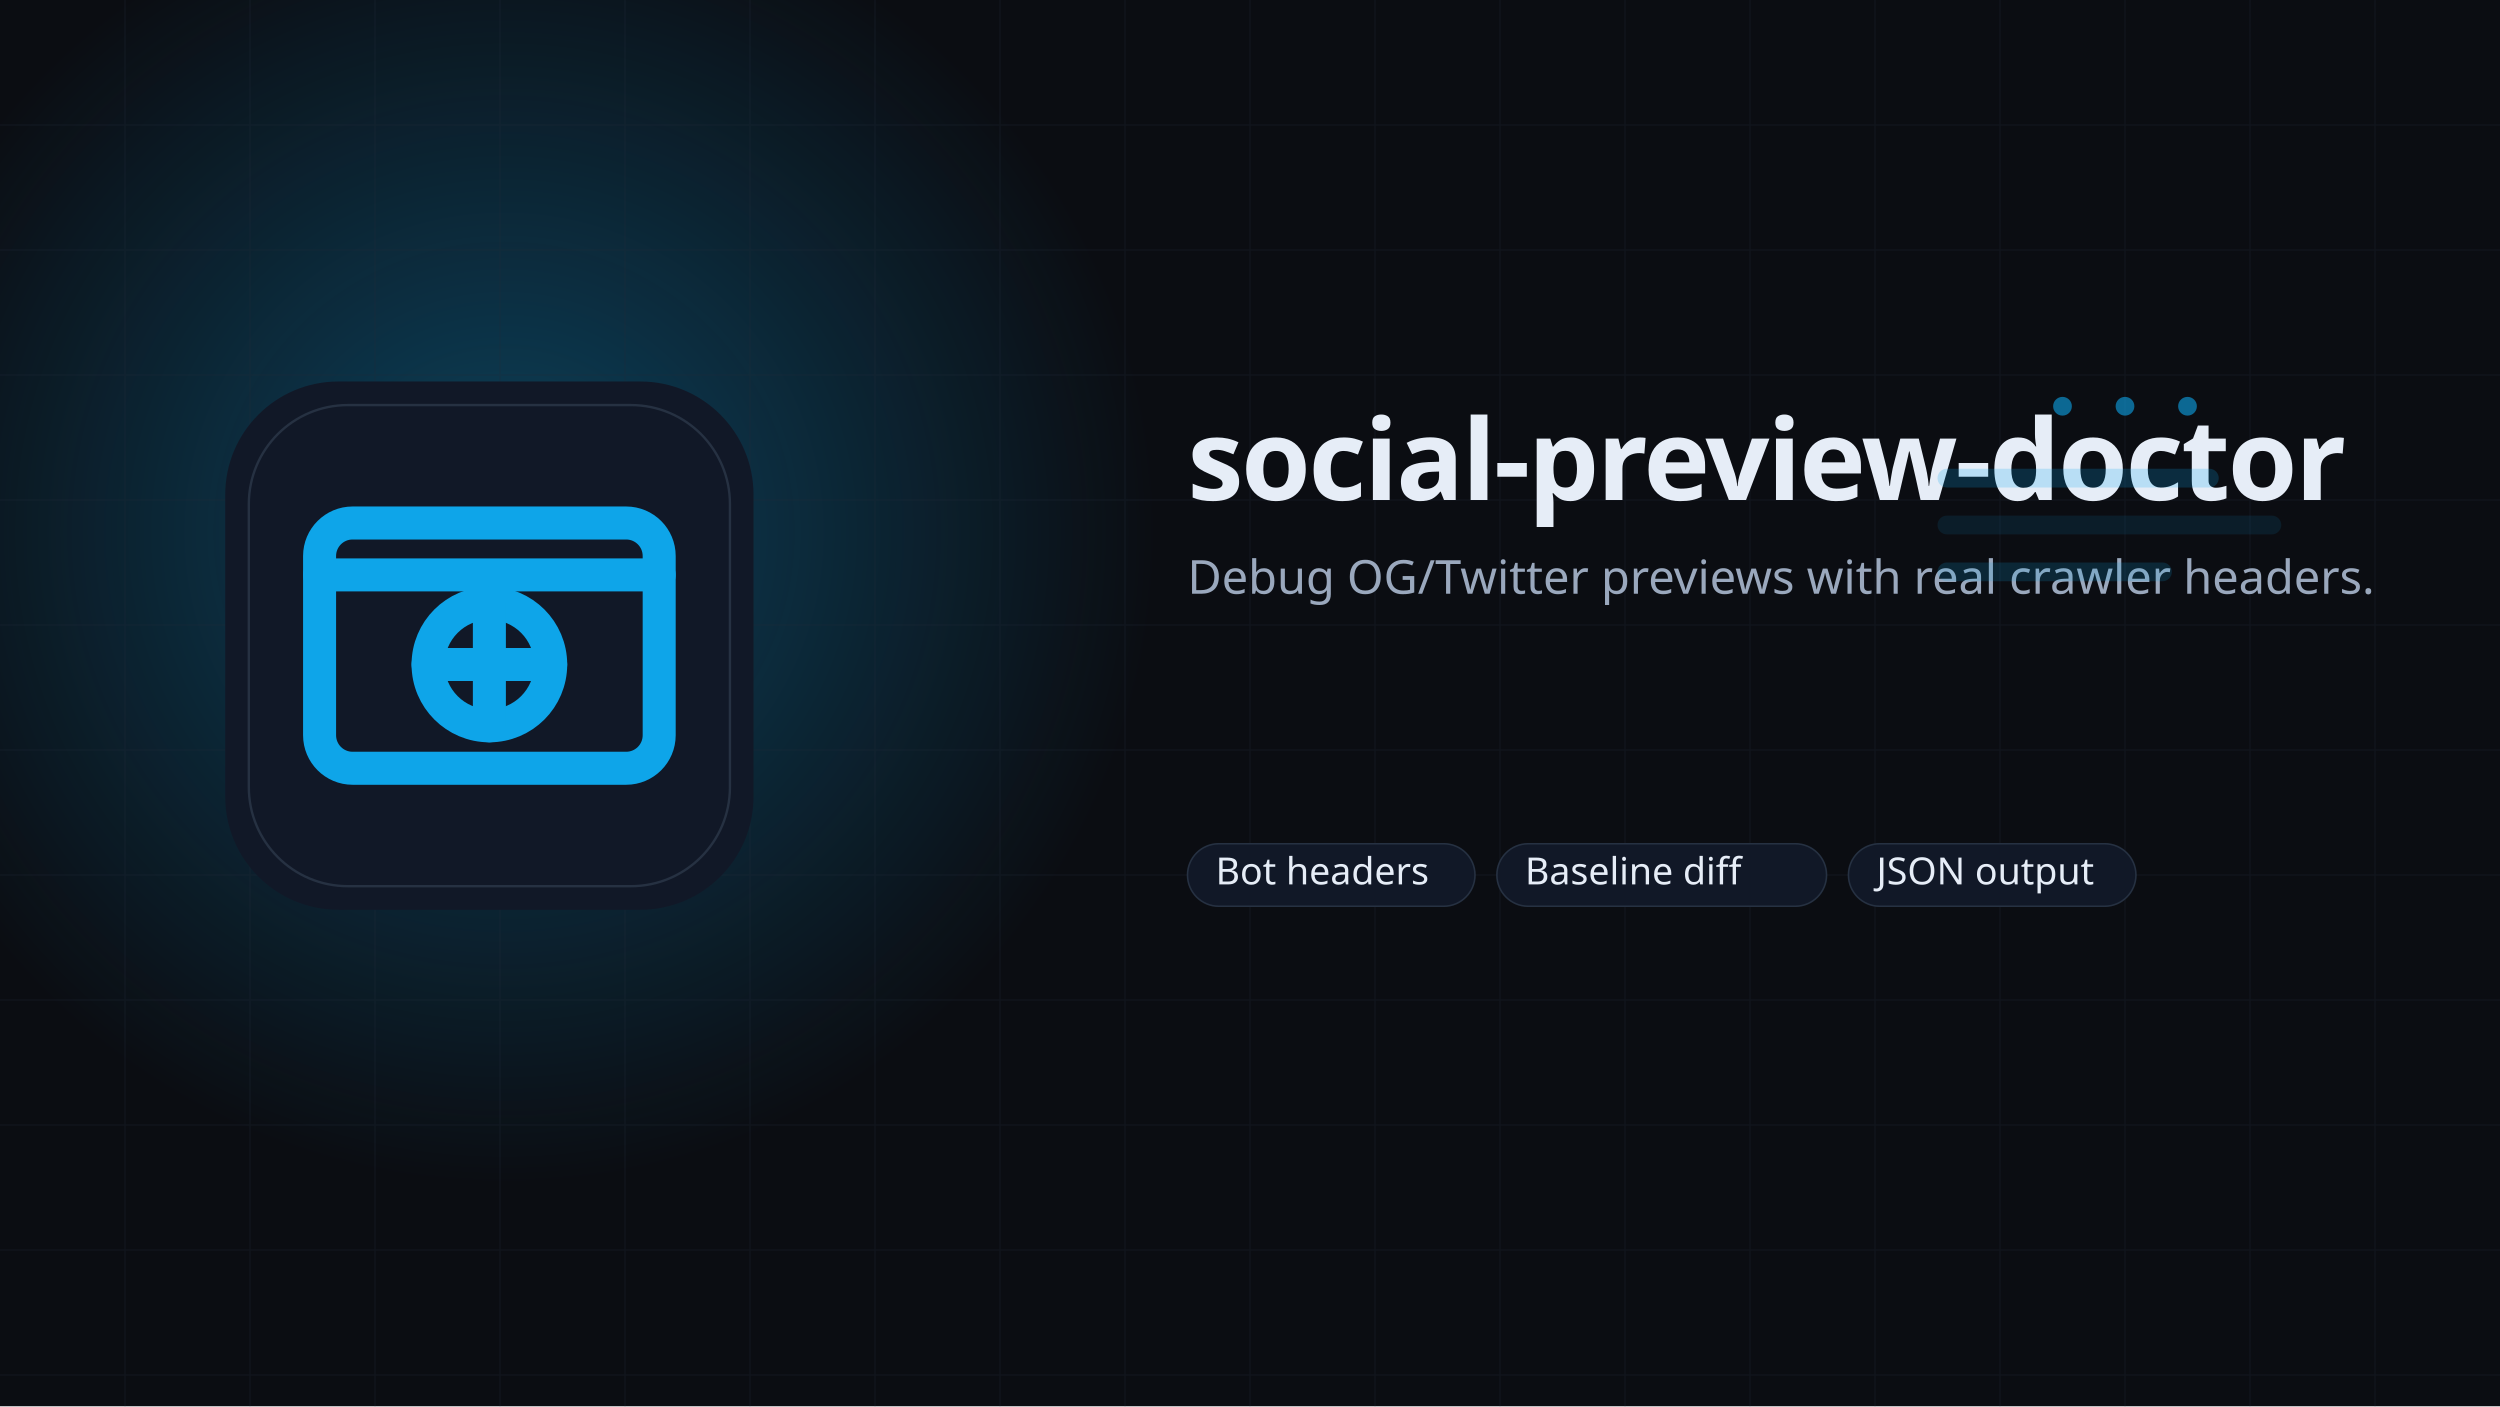
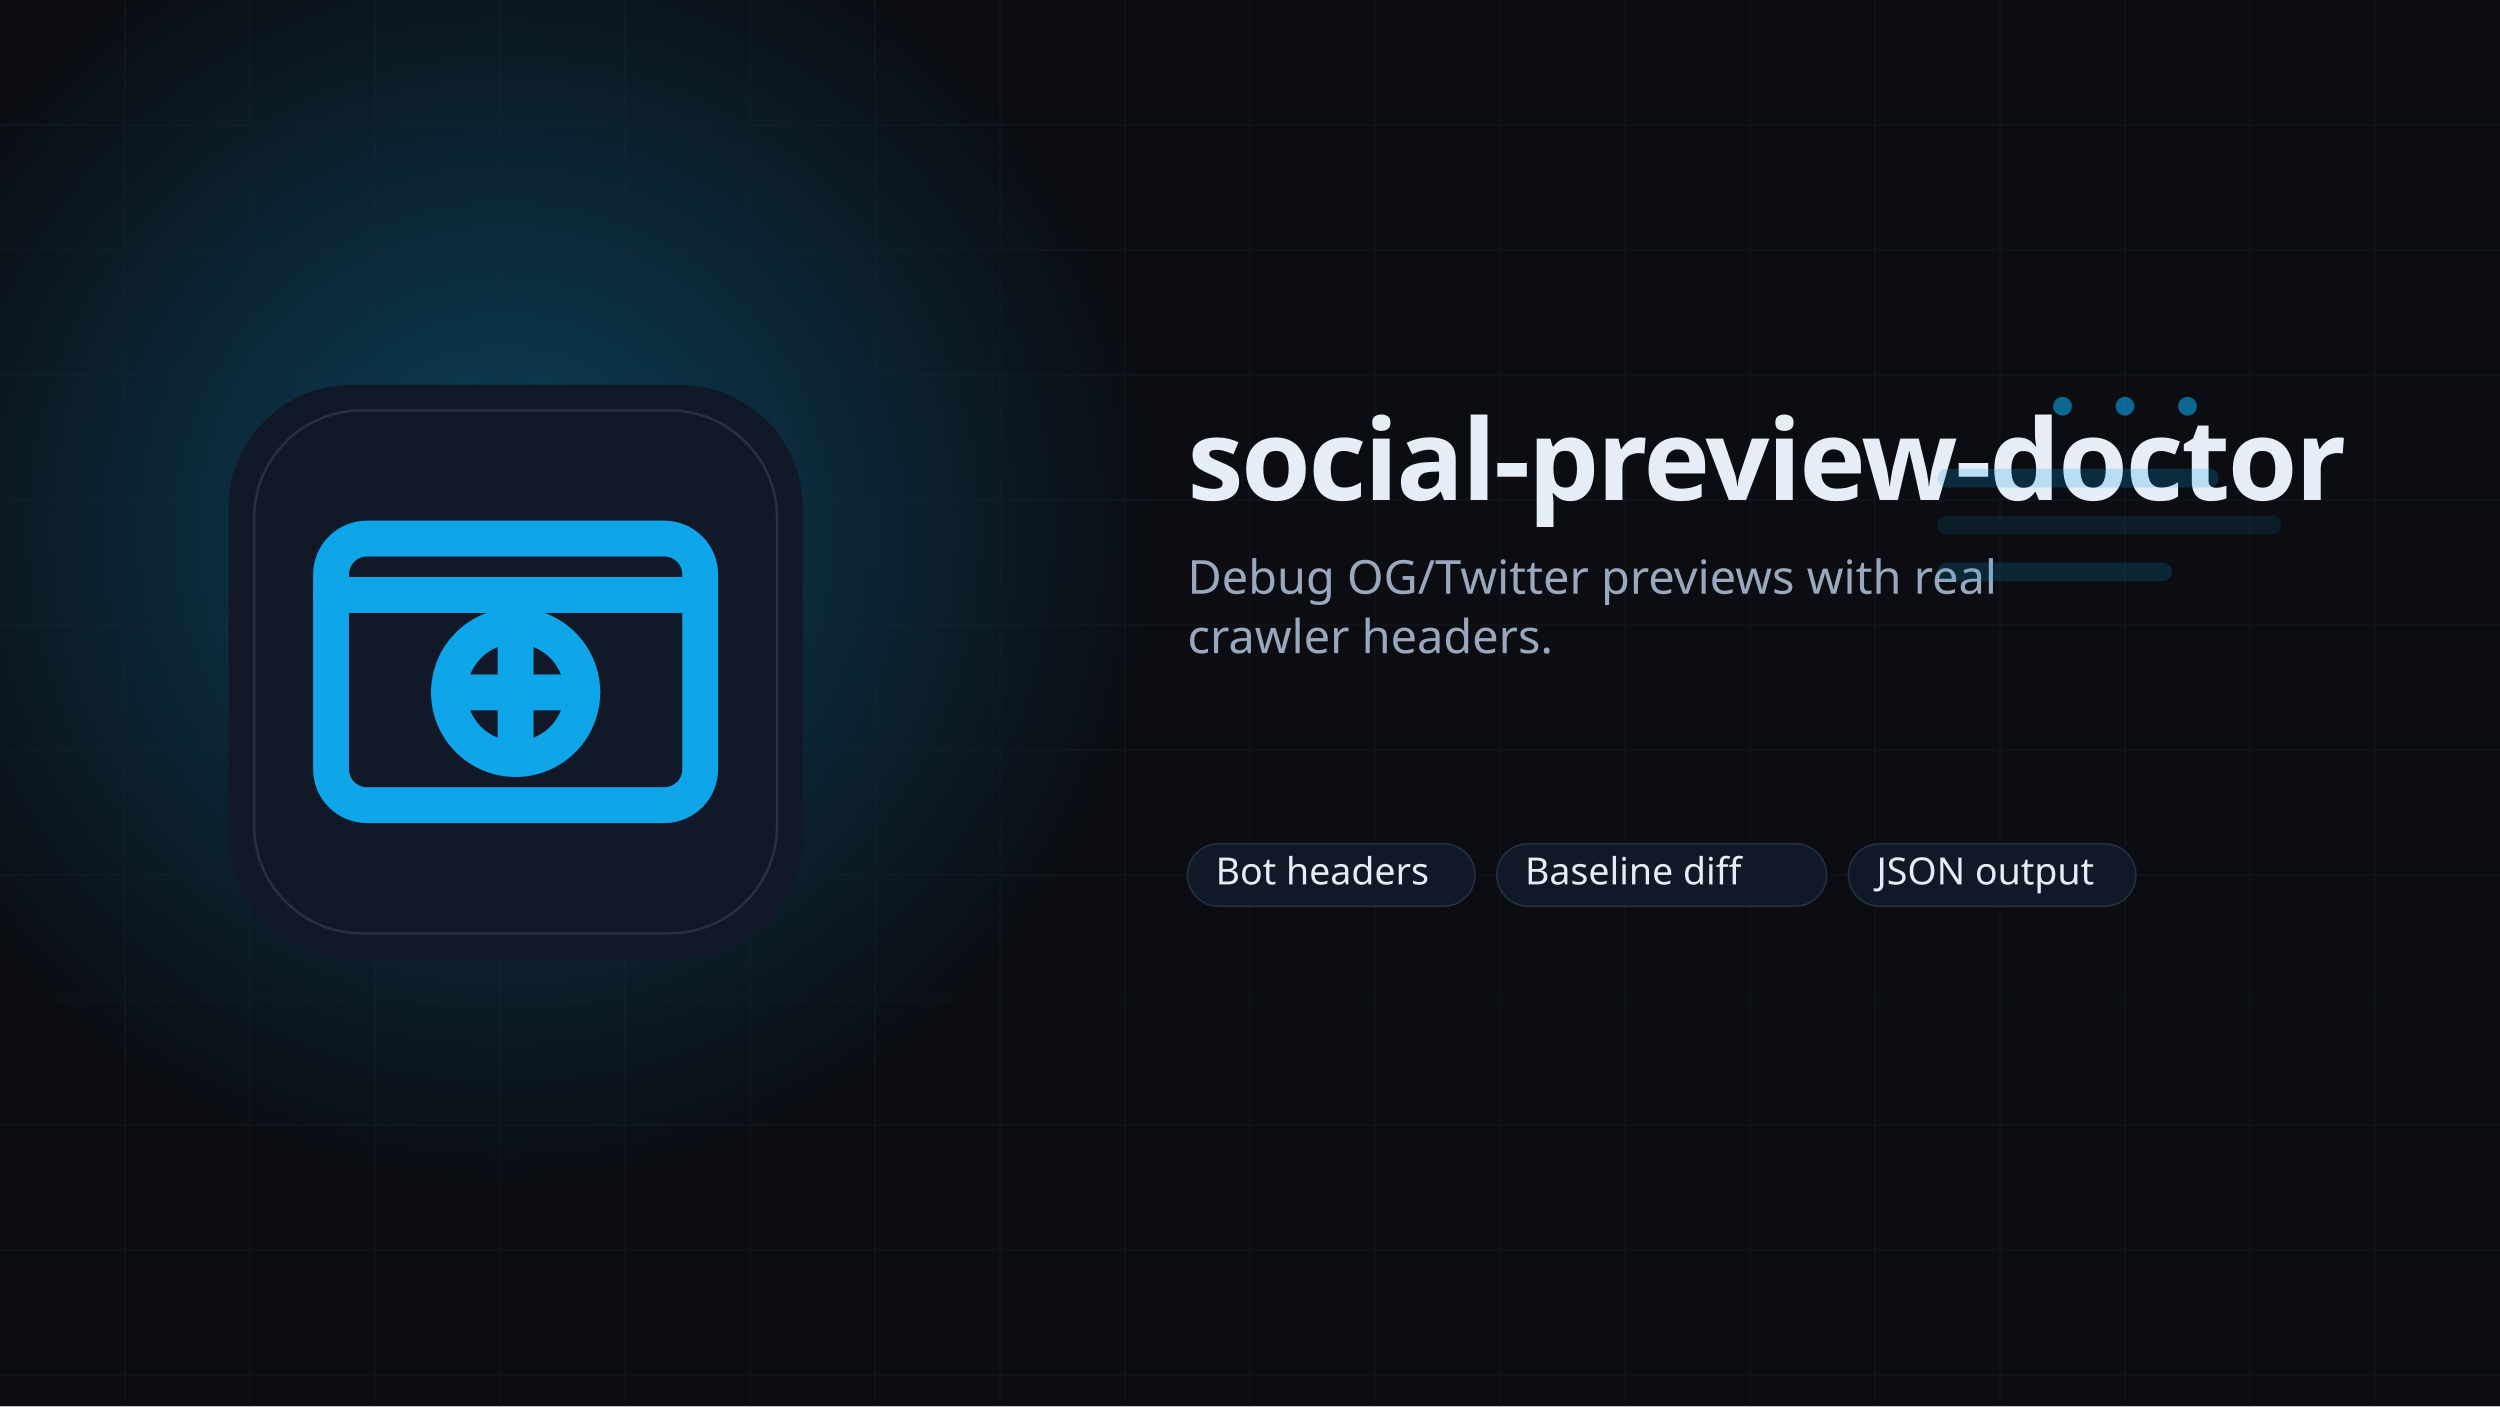
<svg xmlns="http://www.w3.org/2000/svg" width="1600" height="900" fill="none" style="color-scheme:light dark" viewBox="0 0 1600 900">
  <style>text{font-family:"Space Grotesk","Sora","IBM Plex Sans",sans-serif}</style>
  <defs>
    <radialGradient id="glow" cx="0" cy="0" r="1" gradientTransform="rotate(45 -250.416 556.274)scale(420)" gradientUnits="userSpaceOnUse">
      <stop stop-color="#0EA5E9" stop-opacity=".35" />
      <stop offset="1" stop-color="#0EA5E9" stop-opacity="0" />
    </radialGradient>
  </defs>
  <path fill="#0B0D12" d="M0 0h1600v900H0z" />
  <path fill="url(#glow)" d="M0 0h1600v900H0z" />
  <path stroke="#1F2A37" d="M80 0v900M160 0v900M240 0v900M320 0v900M400 0v900M480 0v900M560 0v900M640 0v900M720 0v900M800 0v900M880 0v900M960 0v900m80-900v900m80-900v900m80-900v900m80-900v900m80-900v900m80-900v900m80-900v900M0 80h1600M0 160h1600M0 240h1600M0 320h1600M0 400h1600M0 480h1600M0 560h1600M0 640h1600M0 720h1600M0 800h1600M0 880h1600" opacity=".25" />
-   <g transform="translate(120 220)scale(.7547)">
+   <g transform="translate(120 220)scale(.8203)">
    <rect width="448" height="448" x="32" y="32" fill="#111827" rx="96" />
    <rect width="408" height="408" x="52" y="52" stroke="#263142" stroke-width="2" rx="84" />
    <rect width="288" height="208" x="112" y="152" stroke="#0EA5E9" stroke-width="28" rx="28" />
    <path stroke="#0EA5E9" stroke-linecap="round" stroke-width="28" d="M112 196h288" />
    <circle cx="256" cy="272" r="52" stroke="#0EA5E9" stroke-width="28" />
    <path stroke="#0EA5E9" stroke-linecap="round" stroke-width="28" d="M256 220v104m-52-52h104" />
  </g>
  <text x="760" y="320" fill="#E6EDF7" font-size="72" font-weight="700" letter-spacing="-.02em">social-preview-doctor</text>
-   <text x="760" y="380" fill="#9AA8BD" font-size="30">Debug OG/Twitter previews with real crawler headers.</text>
+   <text x="760" y="380" fill="#9AA8BD" font-size="30">Debug OG/Twitter previews with real</text>
+   <text x="760" y="418" fill="#9AA8BD" font-size="30">crawler headers.</text>
  <g transform="translate(760 540)">
    <rect width="184" height="40" fill="#111827" stroke="#263142" rx="20" />
    <text x="18" y="26" fill="#E6EDF7" font-size="24">Bot headers</text>
  </g>
  <g transform="translate(958 540)">
    <rect width="211" height="40" fill="#111827" stroke="#263142" rx="20" />
    <text x="18" y="26" fill="#E6EDF7" font-size="24">Baseline diff</text>
  </g>
  <g transform="translate(1183 540)">
    <rect width="184" height="40" fill="#111827" stroke="#263142" rx="20" />
    <text x="18" y="26" fill="#E6EDF7" font-size="24">JSON output</text>
  </g>
  <g opacity=".6">
    <circle cx="1320" cy="260" r="6" fill="#0EA5E9" />
    <circle cx="1360" cy="260" r="6" fill="#0EA5E9" />
    <circle cx="1400" cy="260" r="6" fill="#0EA5E9" />
    <rect width="180" height="12" x="1240" y="300" fill="#0EA5E9" fill-opacity=".35" rx="6" />
    <rect width="220" height="12" x="1240" y="330" fill="#0EA5E9" fill-opacity=".18" rx="6" />
    <rect width="150" height="12" x="1240" y="360" fill="#0EA5E9" fill-opacity=".28" rx="6" />
  </g>
</svg>
